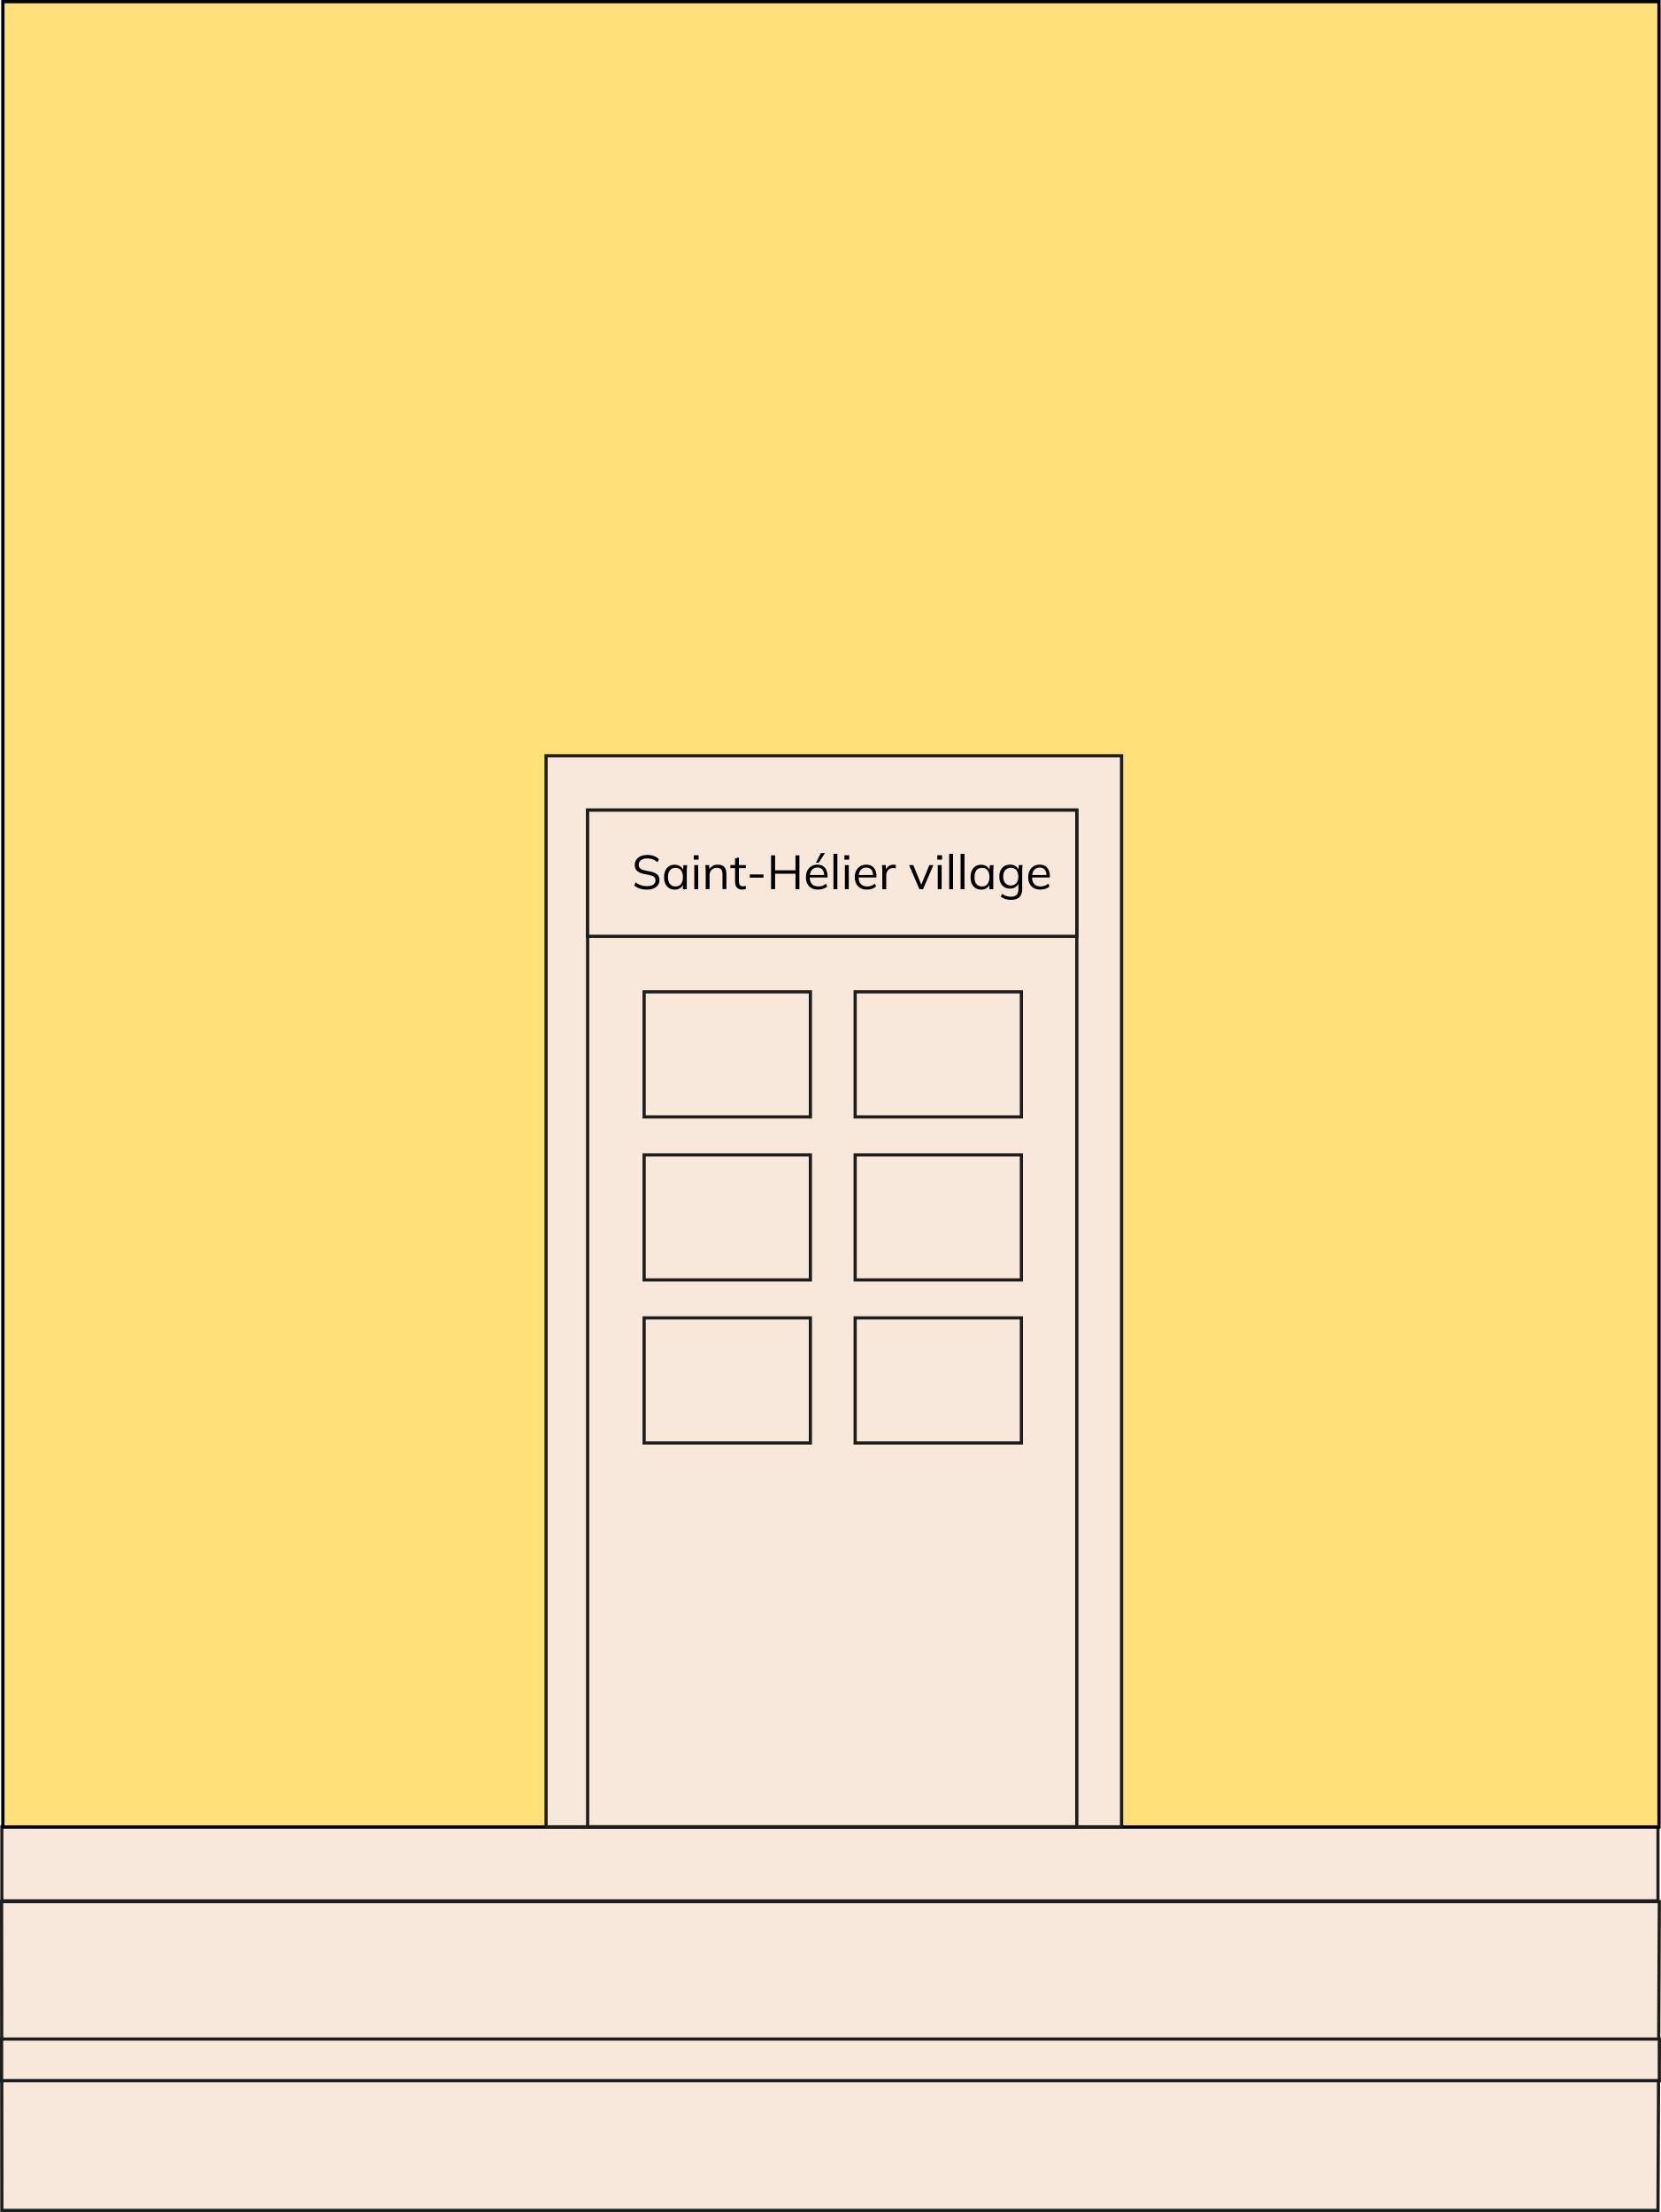
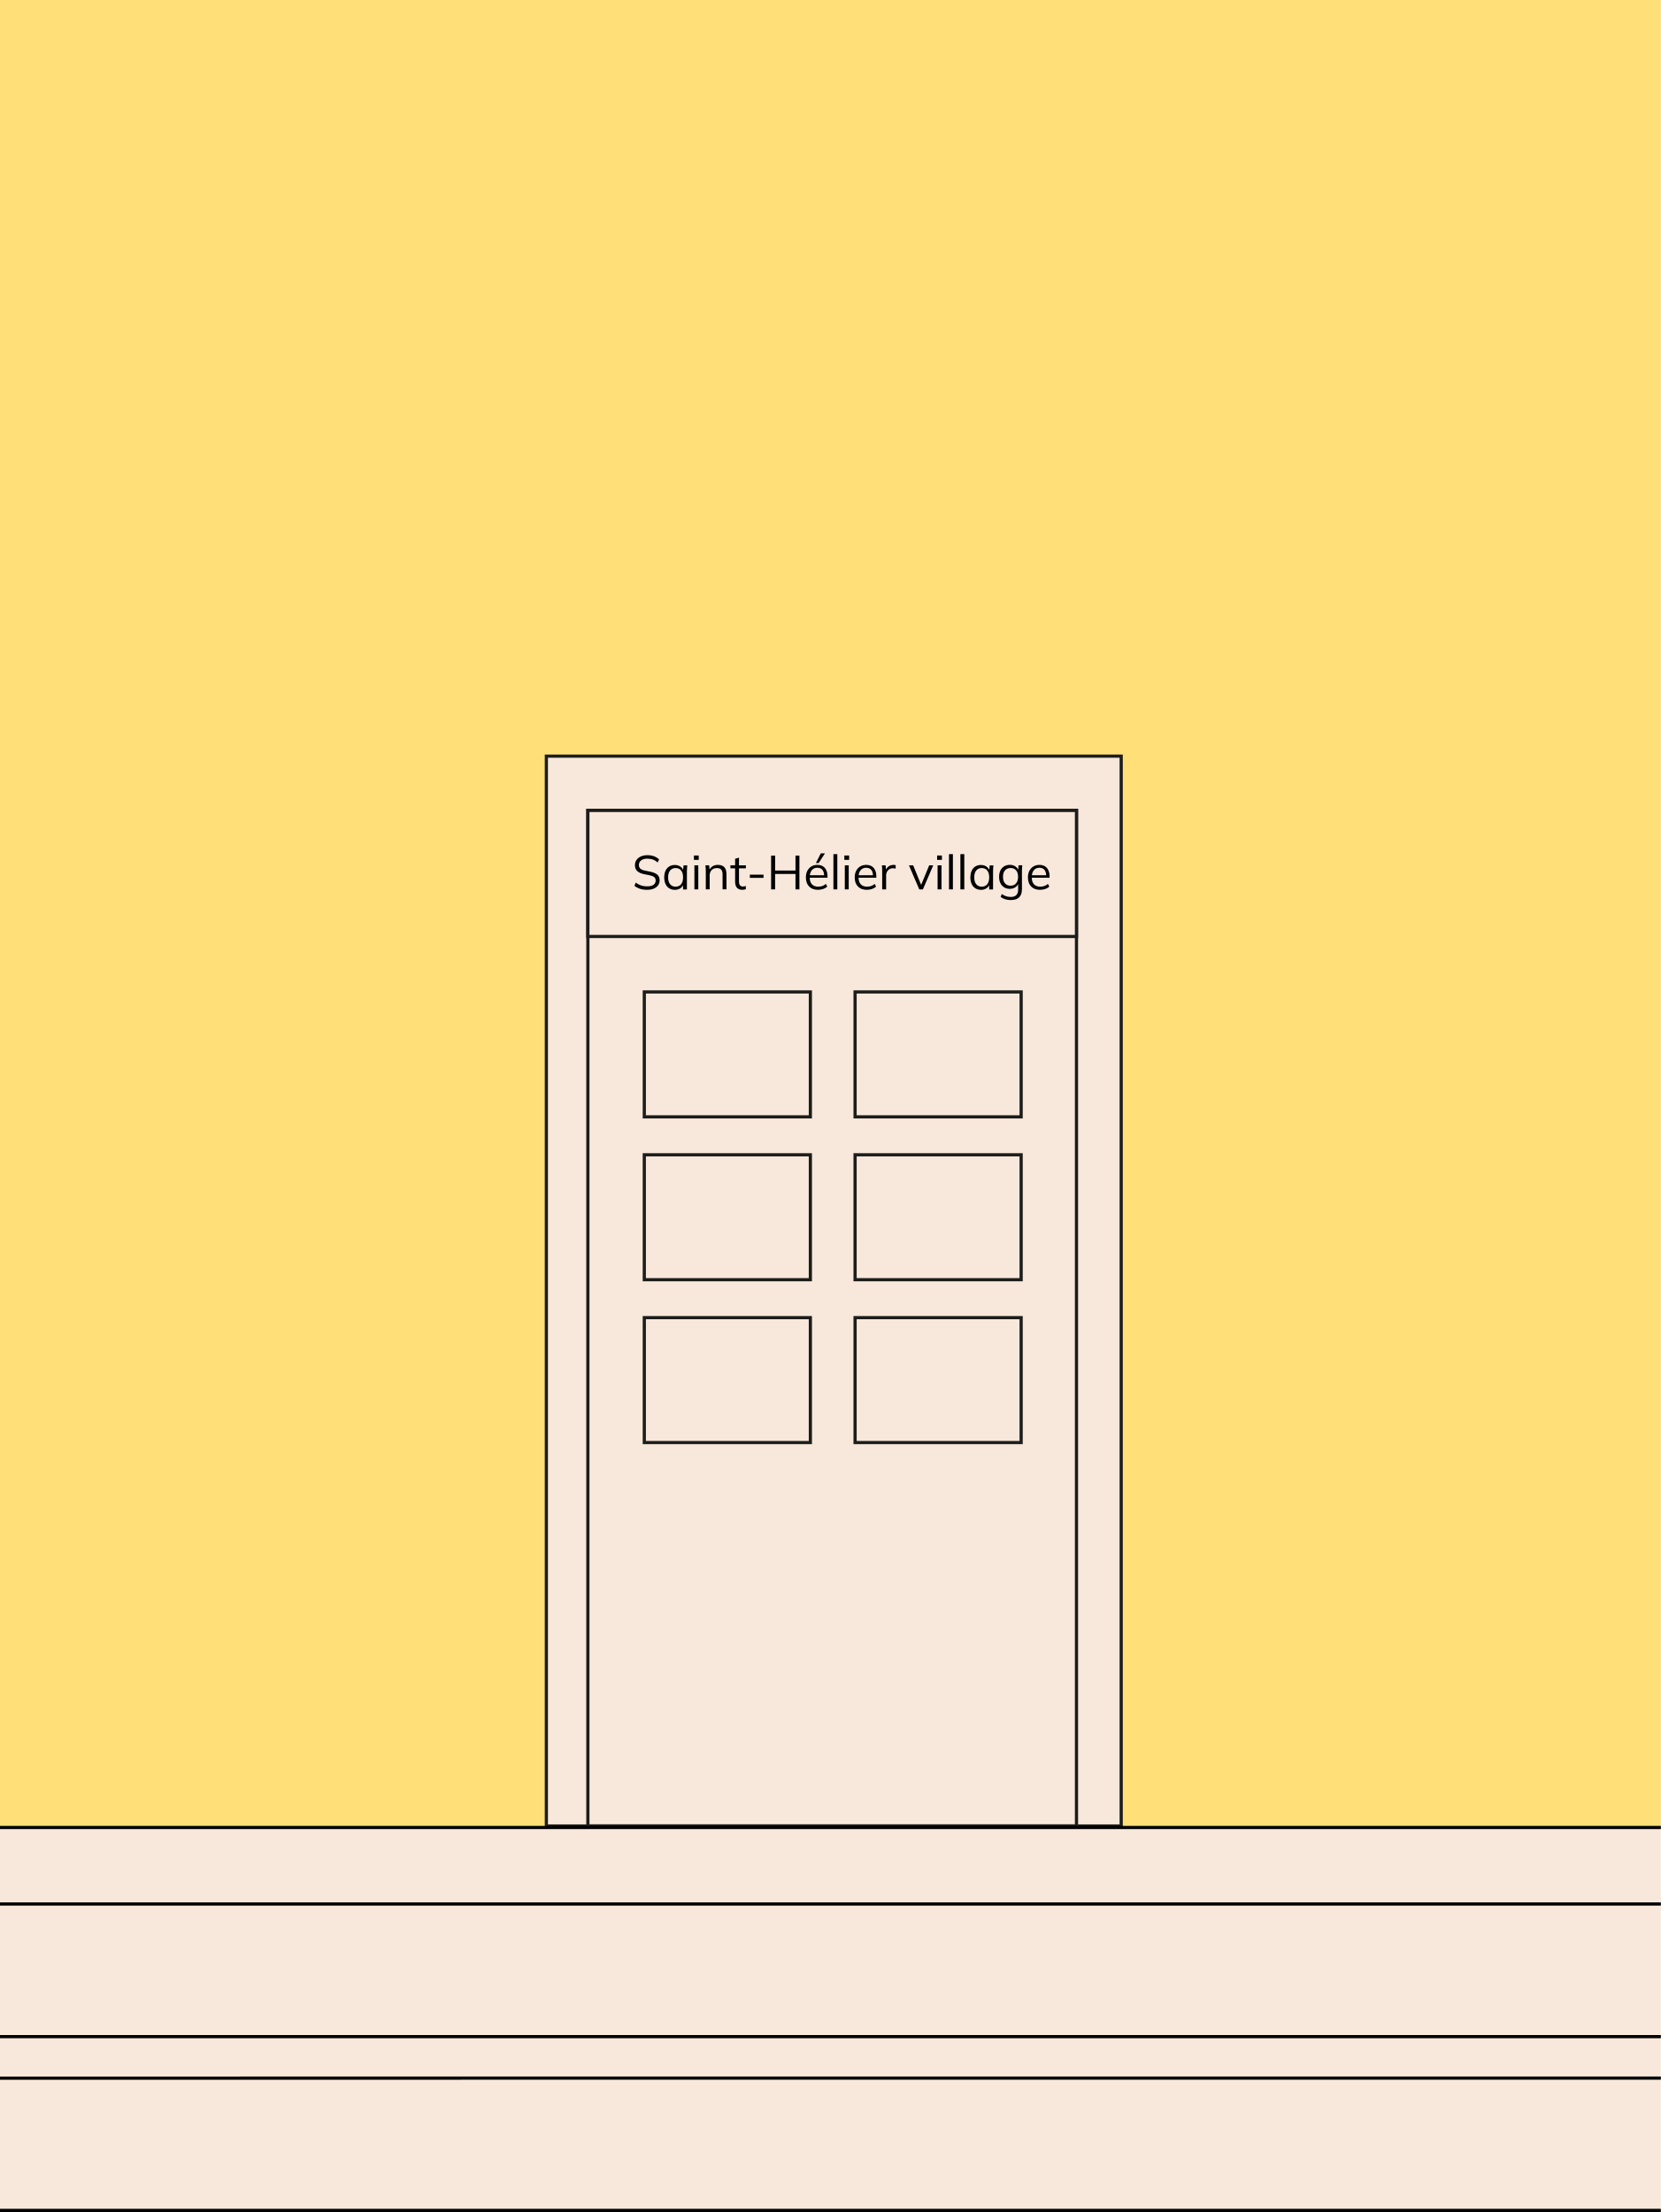
- <svg xmlns="http://www.w3.org/2000/svg" id="Calque_1" viewBox="0 0 519.5 691.96">
+ <svg xmlns="http://www.w3.org/2000/svg" id="Calque_1" viewBox="0 0 520.06 692.74">
  <defs>
-     <style>.cls-1{fill:#ffe078;stroke:#000;stroke-width:1.02px;}.cls-1,.cls-2,.cls-3,.cls-4{stroke-miterlimit:10;}.cls-2{stroke-width:.97px;}.cls-2,.cls-3,.cls-4{fill:#f8e8db;stroke:#1d1d1b;}.cls-3{stroke-width:1px;}.cls-5{stroke-width:0px;}</style>
+     <style>.cls-1{stroke:#1d1d1b;}.cls-1,.cls-2,.cls-3{stroke-miterlimit:10;}.cls-1,.cls-2,.cls-4{fill:#f8e8db;}.cls-2,.cls-3{stroke:#000;}.cls-3{fill:none;}.cls-5,.cls-4,.cls-6{stroke-width:0px;}.cls-6{fill:#ffe078;}</style>
  </defs>
-   <polygon class="cls-3" points="518.58 691.46 .58 691.46 .5 594.86 519 594.86 518.58 691.46" />
-   <rect class="cls-4" x=".5" y="637.86" width="518.5" height="13" />
-   <rect class="cls-2" x=".58" y="571.46" width="518" height="23.15" />
-   <rect class="cls-1" x=".9" y=".51" width="518" height="571" />
-   <rect class="cls-3" x="170.8" y="236.42" width="180" height="335.05" />
-   <rect class="cls-3" x="183.8" y="253.41" width="153" height="318.03" />
-   <rect class="cls-3" x="201.47" y="310.27" width="52" height="39.12" />
-   <rect class="cls-3" x="267.47" y="310.27" width="52" height="39.12" />
-   <rect class="cls-3" x="201.47" y="361.27" width="52" height="39.12" />
-   <rect class="cls-3" x="267.47" y="361.27" width="52" height="39.12" />
-   <rect class="cls-3" x="201.47" y="412.27" width="52" height="39.12" />
-   <rect class="cls-3" x="267.47" y="412.27" width="52" height="39.12" />
-   <rect class="cls-3" x="183.8" y="253.43" width="153" height="39.47" />
-   <path class="cls-5" d="M202.4,278.29c-.85,0-1.61-.11-2.28-.33s-1.25-.53-1.75-.94l.45-.99c.35.26.7.48,1.06.65.36.17.74.31,1.15.39.41.09.87.13,1.38.13.89,0,1.55-.17,1.98-.5s.64-.77.64-1.32c0-.47-.15-.83-.45-1.08-.3-.25-.83-.45-1.58-.6l-1.58-.31c-.97-.2-1.69-.53-2.17-.98-.48-.45-.71-1.06-.71-1.83,0-.63.16-1.18.49-1.65.33-.47.78-.83,1.37-1.1.59-.26,1.27-.39,2.05-.39s1.43.11,2.05.34c.62.22,1.15.55,1.59.98l-.43.96c-.47-.42-.96-.72-1.48-.91-.52-.18-1.1-.28-1.75-.28-.82,0-1.47.18-1.94.53-.47.35-.71.84-.71,1.45,0,.49.15.87.45,1.15.3.28.79.48,1.48.62l1.59.32c1.02.21,1.77.52,2.25.94.48.42.72,1.01.72,1.77,0,.58-.16,1.09-.47,1.54-.32.45-.76.8-1.34,1.05s-1.27.38-2.07.38Z" />
-   <path class="cls-5" d="M211.03,278.29c-.67,0-1.25-.16-1.75-.47-.5-.31-.89-.76-1.16-1.34-.28-.58-.41-1.28-.41-2.08s.14-1.52.41-2.1c.27-.58.66-1.02,1.16-1.33.5-.31,1.08-.46,1.75-.46s1.27.17,1.76.52.82.81.98,1.4h-.18l.17-1.79h1.17c-.03.29-.06.58-.08.88-.02.29-.04.58-.04.86v5.79h-1.21v-1.77h.17c-.16.59-.49,1.05-.99,1.39s-1.08.51-1.74.51ZM211.27,277.3c.72,0,1.29-.25,1.71-.74s.63-1.22.63-2.17-.21-1.69-.63-2.18-.99-.74-1.71-.74-1.28.25-1.7.74c-.43.5-.64,1.22-.64,2.18s.21,1.67.64,2.17c.42.5.99.74,1.7.74Z" />
-   <path class="cls-5" d="M217.01,268.91v-1.37h1.5v1.37h-1.5ZM217.16,278.15v-7.53h1.22v7.53h-1.22Z" />
-   <path class="cls-5" d="M220.73,278.15v-5.79c0-.28-.01-.57-.04-.86-.03-.29-.05-.59-.08-.88h1.17l.15,1.65h-.18c.22-.58.57-1.02,1.06-1.33.48-.31,1.05-.46,1.69-.46.89,0,1.56.24,2.02.71.46.47.68,1.22.68,2.24v4.71h-1.22v-4.63c0-.71-.14-1.23-.43-1.55s-.73-.49-1.33-.49c-.7,0-1.25.21-1.67.64-.41.43-.61,1-.61,1.73v4.3h-1.22Z" />
-   <path class="cls-5" d="M232.19,278.29c-.74,0-1.31-.21-1.7-.64-.39-.42-.58-1.07-.58-1.93v-4.16h-1.47v-.95h1.47v-2.05l1.21-.34v2.4h2.16v.95h-2.16v4.02c0,.6.1,1.03.31,1.28s.51.38.92.38c.19,0,.36-.02.51-.05.15-.04.29-.08.4-.13v1.02c-.14.06-.31.11-.5.14s-.39.05-.58.05Z" />
-   <path class="cls-5" d="M234.52,274.54v-1h4.28v1h-4.28Z" />
-   <path class="cls-5" d="M241.18,278.15v-10.58h1.25v4.68h6.38v-4.68h1.23v10.58h-1.23v-4.83h-6.38v4.83h-1.25Z" />
-   <path class="cls-5" d="M255.88,278.29c-1.18,0-2.11-.34-2.79-1.03-.68-.68-1.02-1.64-1.02-2.86,0-.79.15-1.48.45-2.06s.72-1.04,1.26-1.37c.54-.32,1.16-.49,1.86-.49s1.27.15,1.74.43c.47.29.83.7,1.08,1.24.25.54.38,1.17.38,1.9v.45h-5.83v-.77h5.04l-.26.2c0-.8-.18-1.42-.54-1.88-.36-.45-.89-.67-1.6-.67-.75,0-1.33.26-1.75.79s-.63,1.23-.63,2.12v.14c0,.94.23,1.65.7,2.14.46.48,1.12.73,1.96.73.45,0,.87-.07,1.27-.2.4-.13.77-.36,1.13-.67l.42.85c-.33.32-.75.57-1.25.74-.51.17-1.04.26-1.6.26ZM255.2,269.89l1.54-3.03h1.3l-1.98,3.03h-.87Z" />
-   <path class="cls-5" d="M260.69,278.15v-11.04h1.22v11.04h-1.22Z" />
-   <path class="cls-5" d="M264.11,268.91v-1.37h1.5v1.37h-1.5ZM264.26,278.15v-7.53h1.22v7.53h-1.22Z" />
-   <path class="cls-5" d="M271.17,278.29c-1.18,0-2.11-.34-2.79-1.03-.68-.68-1.02-1.64-1.02-2.86,0-.79.15-1.48.45-2.06s.72-1.04,1.26-1.37c.54-.32,1.16-.49,1.86-.49s1.27.15,1.74.43c.47.29.83.7,1.08,1.24.25.54.38,1.17.38,1.9v.45h-5.83v-.77h5.04l-.26.2c0-.8-.18-1.42-.54-1.88-.36-.45-.89-.67-1.6-.67-.75,0-1.33.26-1.75.79s-.63,1.23-.63,2.12v.14c0,.94.23,1.65.7,2.14.46.48,1.12.73,1.96.73.45,0,.87-.07,1.27-.2.4-.13.77-.36,1.13-.67l.42.85c-.33.32-.75.57-1.25.74-.51.17-1.04.26-1.6.26Z" />
-   <path class="cls-5" d="M275.96,278.15v-5.71c0-.3,0-.61-.02-.92-.02-.31-.04-.61-.07-.9h1.17l.15,1.83-.21.02c.1-.45.28-.82.53-1.11s.54-.51.88-.65c.34-.15.7-.22,1.07-.22.15,0,.28,0,.4.01.11.01.22.04.32.08v1.08c-.17-.05-.3-.08-.43-.1-.12-.01-.27-.02-.43-.02-.44,0-.82.11-1.15.32s-.57.48-.73.81-.25.68-.25,1.05v4.44h-1.23Z" />
-   <path class="cls-5" d="M287.57,278.15l-3.23-7.53h1.32l2.7,6.63h-.41l2.73-6.63h1.26l-3.23,7.53h-1.15Z" />
-   <path class="cls-5" d="M293.16,268.91v-1.37h1.5v1.37h-1.5ZM293.31,278.15v-7.53h1.22v7.53h-1.22Z" />
-   <path class="cls-5" d="M296.88,278.15v-11.04h1.22v11.04h-1.22Z" />
-   <path class="cls-5" d="M300.45,278.15v-11.04h1.22v11.04h-1.22Z" />
-   <path class="cls-5" d="M306.89,278.29c-.67,0-1.25-.16-1.75-.47-.5-.31-.89-.76-1.16-1.34-.28-.58-.41-1.28-.41-2.08s.14-1.52.41-2.1c.27-.58.66-1.02,1.16-1.33.5-.31,1.08-.46,1.75-.46s1.27.17,1.76.52.82.81.98,1.4h-.18l.17-1.79h1.17c-.03.29-.06.58-.08.88-.02.29-.04.58-.04.86v5.79h-1.21v-1.77h.17c-.16.59-.49,1.05-.99,1.39s-1.08.51-1.74.51ZM307.13,277.3c.72,0,1.29-.25,1.71-.74s.63-1.22.63-2.17-.21-1.69-.63-2.18-.99-.74-1.71-.74-1.28.25-1.7.74c-.43.5-.64,1.22-.64,2.18s.21,1.67.64,2.17c.42.5.99.74,1.7.74Z" />
-   <path class="cls-5" d="M316.34,281.5c-.65,0-1.25-.08-1.8-.24-.55-.16-1.04-.41-1.49-.74l.36-.92c.31.22.62.39.92.53.3.13.61.23.93.29s.66.1,1.02.1c.74,0,1.3-.2,1.68-.58.38-.39.57-.95.57-1.67v-2.21h.15c-.16.59-.49,1.06-.99,1.4s-1.08.52-1.75.52-1.29-.15-1.79-.46c-.5-.31-.9-.74-1.17-1.31-.28-.56-.41-1.23-.41-2s.14-1.42.41-1.98c.27-.56.67-.99,1.17-1.3.5-.31,1.1-.46,1.79-.46s1.27.17,1.76.51c.5.34.82.81.98,1.41l-.15-.15.13-1.64h1.18c-.04.29-.07.58-.09.88-.02.29-.03.58-.03.86v5.75c0,1.12-.29,1.96-.86,2.54-.58.57-1.42.85-2.53.85ZM316.16,277c.73,0,1.3-.24,1.72-.73.42-.48.63-1.17.63-2.05s-.21-1.56-.63-2.04c-.42-.48-1-.72-1.72-.72s-1.3.24-1.73.72c-.43.48-.64,1.16-.64,2.04s.21,1.56.64,2.05c.43.49,1,.73,1.73.73Z" />
-   <path class="cls-5" d="M325.41,278.29c-1.18,0-2.11-.34-2.79-1.03-.68-.68-1.02-1.64-1.02-2.86,0-.79.15-1.48.45-2.06s.72-1.04,1.26-1.37c.54-.32,1.16-.49,1.86-.49s1.27.15,1.74.43c.47.29.83.7,1.08,1.24.25.54.38,1.17.38,1.9v.45h-5.83v-.77h5.04l-.26.2c0-.8-.18-1.42-.54-1.88-.36-.45-.89-.67-1.6-.67-.75,0-1.33.26-1.75.79s-.63,1.23-.63,2.12v.14c0,.94.23,1.65.7,2.14.46.48,1.12.73,1.96.73.45,0,.87-.07,1.27-.2.4-.13.77-.36,1.13-.67l.42.85c-.33.32-.75.57-1.25.74-.51.17-1.04.26-1.6.26Z" />
+   <rect class="cls-6" x="0" width="520.06" height="571.89" />
+   <rect class="cls-1" x="171.08" y="236.8" width="180" height="335.05" />
+   <rect class="cls-1" x="184.08" y="253.79" width="153" height="318.03" />
+   <rect class="cls-1" x="201.75" y="310.65" width="52" height="39.12" />
+   <rect class="cls-1" x="267.75" y="310.65" width="52" height="39.12" />
+   <rect class="cls-1" x="201.75" y="361.65" width="52" height="39.12" />
+   <rect class="cls-1" x="267.75" y="361.65" width="52" height="39.12" />
+   <rect class="cls-1" x="201.75" y="412.65" width="52" height="39.12" />
+   <rect class="cls-1" x="267.75" y="412.65" width="52" height="39.12" />
+   <rect class="cls-1" x="184.08" y="253.81" width="153" height="39.47" />
+   <path class="cls-5" d="M202.68,278.67c-.85,0-1.61-.11-2.28-.33s-1.25-.53-1.75-.94l.45-.99c.35.26.7.48,1.06.65.36.17.74.31,1.15.39.41.09.87.13,1.38.13.89,0,1.55-.17,1.98-.5s.64-.77.64-1.32c0-.47-.15-.83-.45-1.08s-.83-.45-1.58-.6l-1.58-.31c-.97-.2-1.69-.53-2.17-.98s-.71-1.06-.71-1.83c0-.63.16-1.18.49-1.65s.78-.83,1.37-1.1c.59-.26,1.27-.39,2.05-.39s1.43.11,2.05.34c.62.22,1.15.55,1.59.98l-.43.96c-.47-.42-.96-.72-1.48-.91-.52-.18-1.1-.28-1.75-.28-.82,0-1.47.18-1.94.53s-.71.84-.71,1.45c0,.49.15.87.45,1.15s.79.48,1.48.62l1.59.32c1.02.21,1.77.52,2.25.94s.72,1.01.72,1.77c0,.58-.16,1.09-.47,1.54-.32.45-.76.8-1.34,1.05s-1.27.38-2.07.38h.01Z" />
+   <path class="cls-5" d="M211.31,278.67c-.67,0-1.25-.16-1.75-.47s-.89-.76-1.16-1.34c-.28-.58-.41-1.28-.41-2.08s.14-1.52.41-2.1c.27-.58.66-1.02,1.16-1.33s1.08-.46,1.75-.46,1.27.17,1.76.52.82.81.98,1.4h-.18l.17-1.79h1.17c-.03.29-.06.58-.08.88-.02.29-.04.58-.04.86v5.79h-1.21v-1.77h.17c-.16.59-.49,1.05-.99,1.39s-1.08.51-1.74.51h0ZM211.55,277.68c.72,0,1.29-.25,1.71-.74s.63-1.22.63-2.17-.21-1.69-.63-2.18-.99-.74-1.71-.74-1.28.25-1.7.74c-.43.5-.64,1.22-.64,2.18s.21,1.67.64,2.17c.42.5.99.74,1.7.74Z" />
+   <path class="cls-5" d="M217.29,269.29v-1.37h1.5v1.37h-1.5ZM217.44,278.53v-7.53h1.22v7.53h-1.22Z" />
+   <path class="cls-5" d="M221.01,278.53v-5.79c0-.28,0-.57-.04-.86-.03-.29-.05-.59-.08-.88h1.17l.15,1.65h-.18c.22-.58.57-1.02,1.06-1.33.48-.31,1.05-.46,1.69-.46.89,0,1.56.24,2.02.71s.68,1.22.68,2.24v4.71h-1.22v-4.63c0-.71-.14-1.23-.43-1.55s-.73-.49-1.33-.49c-.7,0-1.25.21-1.67.64-.41.43-.61,1-.61,1.73v4.3h-1.22,0Z" />
+   <path class="cls-5" d="M232.47,278.67c-.74,0-1.31-.21-1.7-.64-.39-.42-.58-1.07-.58-1.93v-4.16h-1.47v-.95h1.47v-2.05l1.21-.34v2.4h2.16v.95h-2.16v4.02c0,.6.1,1.03.31,1.28s.51.38.92.38c.19,0,.36-.02.51-.05.15-.04.29-.08.4-.13v1.02c-.14.06-.31.11-.5.14s-.39.05-.58.05h.01Z" />
+   <path class="cls-5" d="M234.8,274.92v-1h4.28v1h-4.28Z" />
+   <path class="cls-5" d="M241.46,278.53v-10.58h1.25v4.68h6.38v-4.68h1.23v10.58h-1.23v-4.83h-6.38v4.83h-1.25Z" />
+   <path class="cls-5" d="M256.16,278.67c-1.18,0-2.11-.34-2.79-1.03-.68-.68-1.02-1.64-1.02-2.86,0-.79.15-1.48.45-2.06s.72-1.04,1.26-1.37c.54-.32,1.16-.49,1.86-.49s1.27.15,1.74.43c.47.29.83.7,1.08,1.24.25.54.38,1.17.38,1.9v.45h-5.83v-.77h5.04l-.26.2c0-.8-.18-1.42-.54-1.88-.36-.45-.89-.67-1.6-.67-.75,0-1.33.26-1.75.79s-.63,1.23-.63,2.12v.14c0,.94.23,1.65.7,2.14.46.48,1.12.73,1.96.73.45,0,.87-.07,1.27-.2s.77-.36,1.13-.67l.42.85c-.33.32-.75.57-1.25.74-.51.17-1.04.26-1.6.26h-.02ZM255.48,270.28l1.54-3.03h1.3l-1.98,3.03h-.87.01Z" />
+   <path class="cls-5" d="M260.97,278.53v-11.04h1.22v11.04h-1.22Z" />
+   <path class="cls-5" d="M264.39,269.29v-1.37h1.5v1.37h-1.5ZM264.54,278.53v-7.53h1.22v7.53h-1.22Z" />
+   <path class="cls-5" d="M271.45,278.67c-1.18,0-2.11-.34-2.79-1.03-.68-.68-1.02-1.64-1.02-2.86,0-.79.15-1.48.45-2.06s.72-1.04,1.26-1.37c.54-.32,1.16-.49,1.86-.49s1.27.15,1.74.43c.47.29.83.7,1.08,1.24.25.54.38,1.17.38,1.9v.45h-5.83v-.77h5.04l-.26.2c0-.8-.18-1.42-.54-1.88-.36-.45-.89-.67-1.6-.67-.75,0-1.33.26-1.75.79s-.63,1.23-.63,2.12v.14c0,.94.23,1.65.7,2.14.46.48,1.12.73,1.96.73.45,0,.87-.07,1.27-.2s.77-.36,1.13-.67l.42.85c-.33.32-.75.57-1.25.74-.51.17-1.04.26-1.6.26h-.02Z" />
+   <path class="cls-5" d="M276.24,278.53v-5.71c0-.3,0-.61-.02-.92-.02-.31-.04-.61-.07-.9h1.17l.15,1.83-.21.02c.1-.45.28-.82.53-1.11s.54-.51.88-.65c.34-.15.7-.22,1.07-.22.15,0,.28,0,.4.01.11.01.22.04.32.08v1.08c-.17-.05-.3-.08-.43-.1-.12-.01-.27-.02-.43-.02-.44,0-.82.11-1.15.32s-.57.48-.73.81-.25.68-.25,1.05v4.44h-1.23Z" />
+   <path class="cls-5" d="M287.85,278.53l-3.23-7.53h1.32l2.7,6.63h-.41l2.73-6.63h1.26l-3.23,7.53h-1.15,0Z" />
+   <path class="cls-5" d="M293.44,269.29v-1.37h1.5v1.37h-1.5ZM293.59,278.53v-7.53h1.22v7.53h-1.22Z" />
+   <path class="cls-5" d="M297.16,278.53v-11.04h1.22v11.04h-1.22Z" />
+   <path class="cls-5" d="M300.73,278.53v-11.04h1.22v11.04h-1.22Z" />
+   <path class="cls-5" d="M307.17,278.67c-.67,0-1.25-.16-1.75-.47s-.89-.76-1.16-1.34c-.28-.58-.41-1.28-.41-2.08s.14-1.52.41-2.1c.27-.58.66-1.02,1.16-1.33s1.08-.46,1.75-.46,1.27.17,1.76.52.82.81.98,1.4h-.18l.17-1.79h1.17c-.03.29-.06.58-.08.88-.02.29-.04.58-.04.86v5.79h-1.21v-1.77h.17c-.16.59-.49,1.05-.99,1.39s-1.08.51-1.74.51h-.01ZM307.41,277.68c.72,0,1.29-.25,1.71-.74s.63-1.22.63-2.17-.21-1.69-.63-2.18-.99-.74-1.71-.74-1.28.25-1.7.74c-.43.5-.64,1.22-.64,2.18s.21,1.67.64,2.17c.42.5.99.74,1.7.74Z" />
+   <path class="cls-5" d="M316.62,281.88c-.65,0-1.25-.08-1.8-.24s-1.04-.41-1.49-.74l.36-.92c.31.22.62.39.92.53.3.13.61.23.93.29s.66.1,1.02.1c.74,0,1.3-.2,1.68-.58.38-.39.57-.95.57-1.67v-2.21h.15c-.16.59-.49,1.06-.99,1.4s-1.08.52-1.75.52-1.29-.15-1.79-.46-.9-.74-1.17-1.31c-.28-.56-.41-1.23-.41-2s.14-1.42.41-1.98.67-.99,1.17-1.3,1.1-.46,1.79-.46,1.27.17,1.76.51c.5.34.82.81.98,1.41l-.15-.15.13-1.64h1.18c-.04.29-.07.58-.09.88-.02.29-.03.58-.03.86v5.75c0,1.12-.29,1.96-.86,2.54-.58.57-1.42.85-2.53.85v.02ZM316.44,277.38c.73,0,1.3-.24,1.72-.73.42-.48.63-1.17.63-2.05s-.21-1.56-.63-2.04-1-.72-1.72-.72-1.3.24-1.73.72c-.43.48-.64,1.16-.64,2.04s.21,1.56.64,2.05c.43.49,1,.73,1.73.73Z" />
+   <path class="cls-5" d="M325.69,278.67c-1.18,0-2.11-.34-2.79-1.03-.68-.68-1.02-1.64-1.02-2.86,0-.79.15-1.48.45-2.06s.72-1.04,1.26-1.37c.54-.32,1.16-.49,1.86-.49s1.27.15,1.74.43c.47.29.83.7,1.08,1.24.25.54.38,1.17.38,1.9v.45h-5.83v-.77h5.04l-.26.2c0-.8-.18-1.42-.54-1.88-.36-.45-.89-.67-1.6-.67-.75,0-1.33.26-1.75.79s-.63,1.23-.63,2.12v.14c0,.94.23,1.65.7,2.14.46.48,1.12.73,1.96.73.45,0,.87-.07,1.27-.2s.77-.36,1.13-.67l.42.85c-.33.32-.75.57-1.25.74-.51.17-1.04.26-1.6.26h-.02Z" />
+   <polyline class="cls-4" points="0 572.17 520.06 572.17 520.06 691.93 0 692.32" />
+   <line class="cls-3" x1="0" y1="637.82" x2="520.06" y2="637.82" />
+   <line class="cls-2" x1="520.06" y1="650.8" x2="0" y2="650.82" />
+   <line class="cls-3" x1="520.06" y1="596.28" x2="0" y2="596.28" />
+   <line class="cls-3" x1="0" y1="572.32" x2="520.06" y2="572.32" />
+   <line class="cls-3" x1="520.06" y1="692.24" x2="0" y2="692.24" />
</svg>
